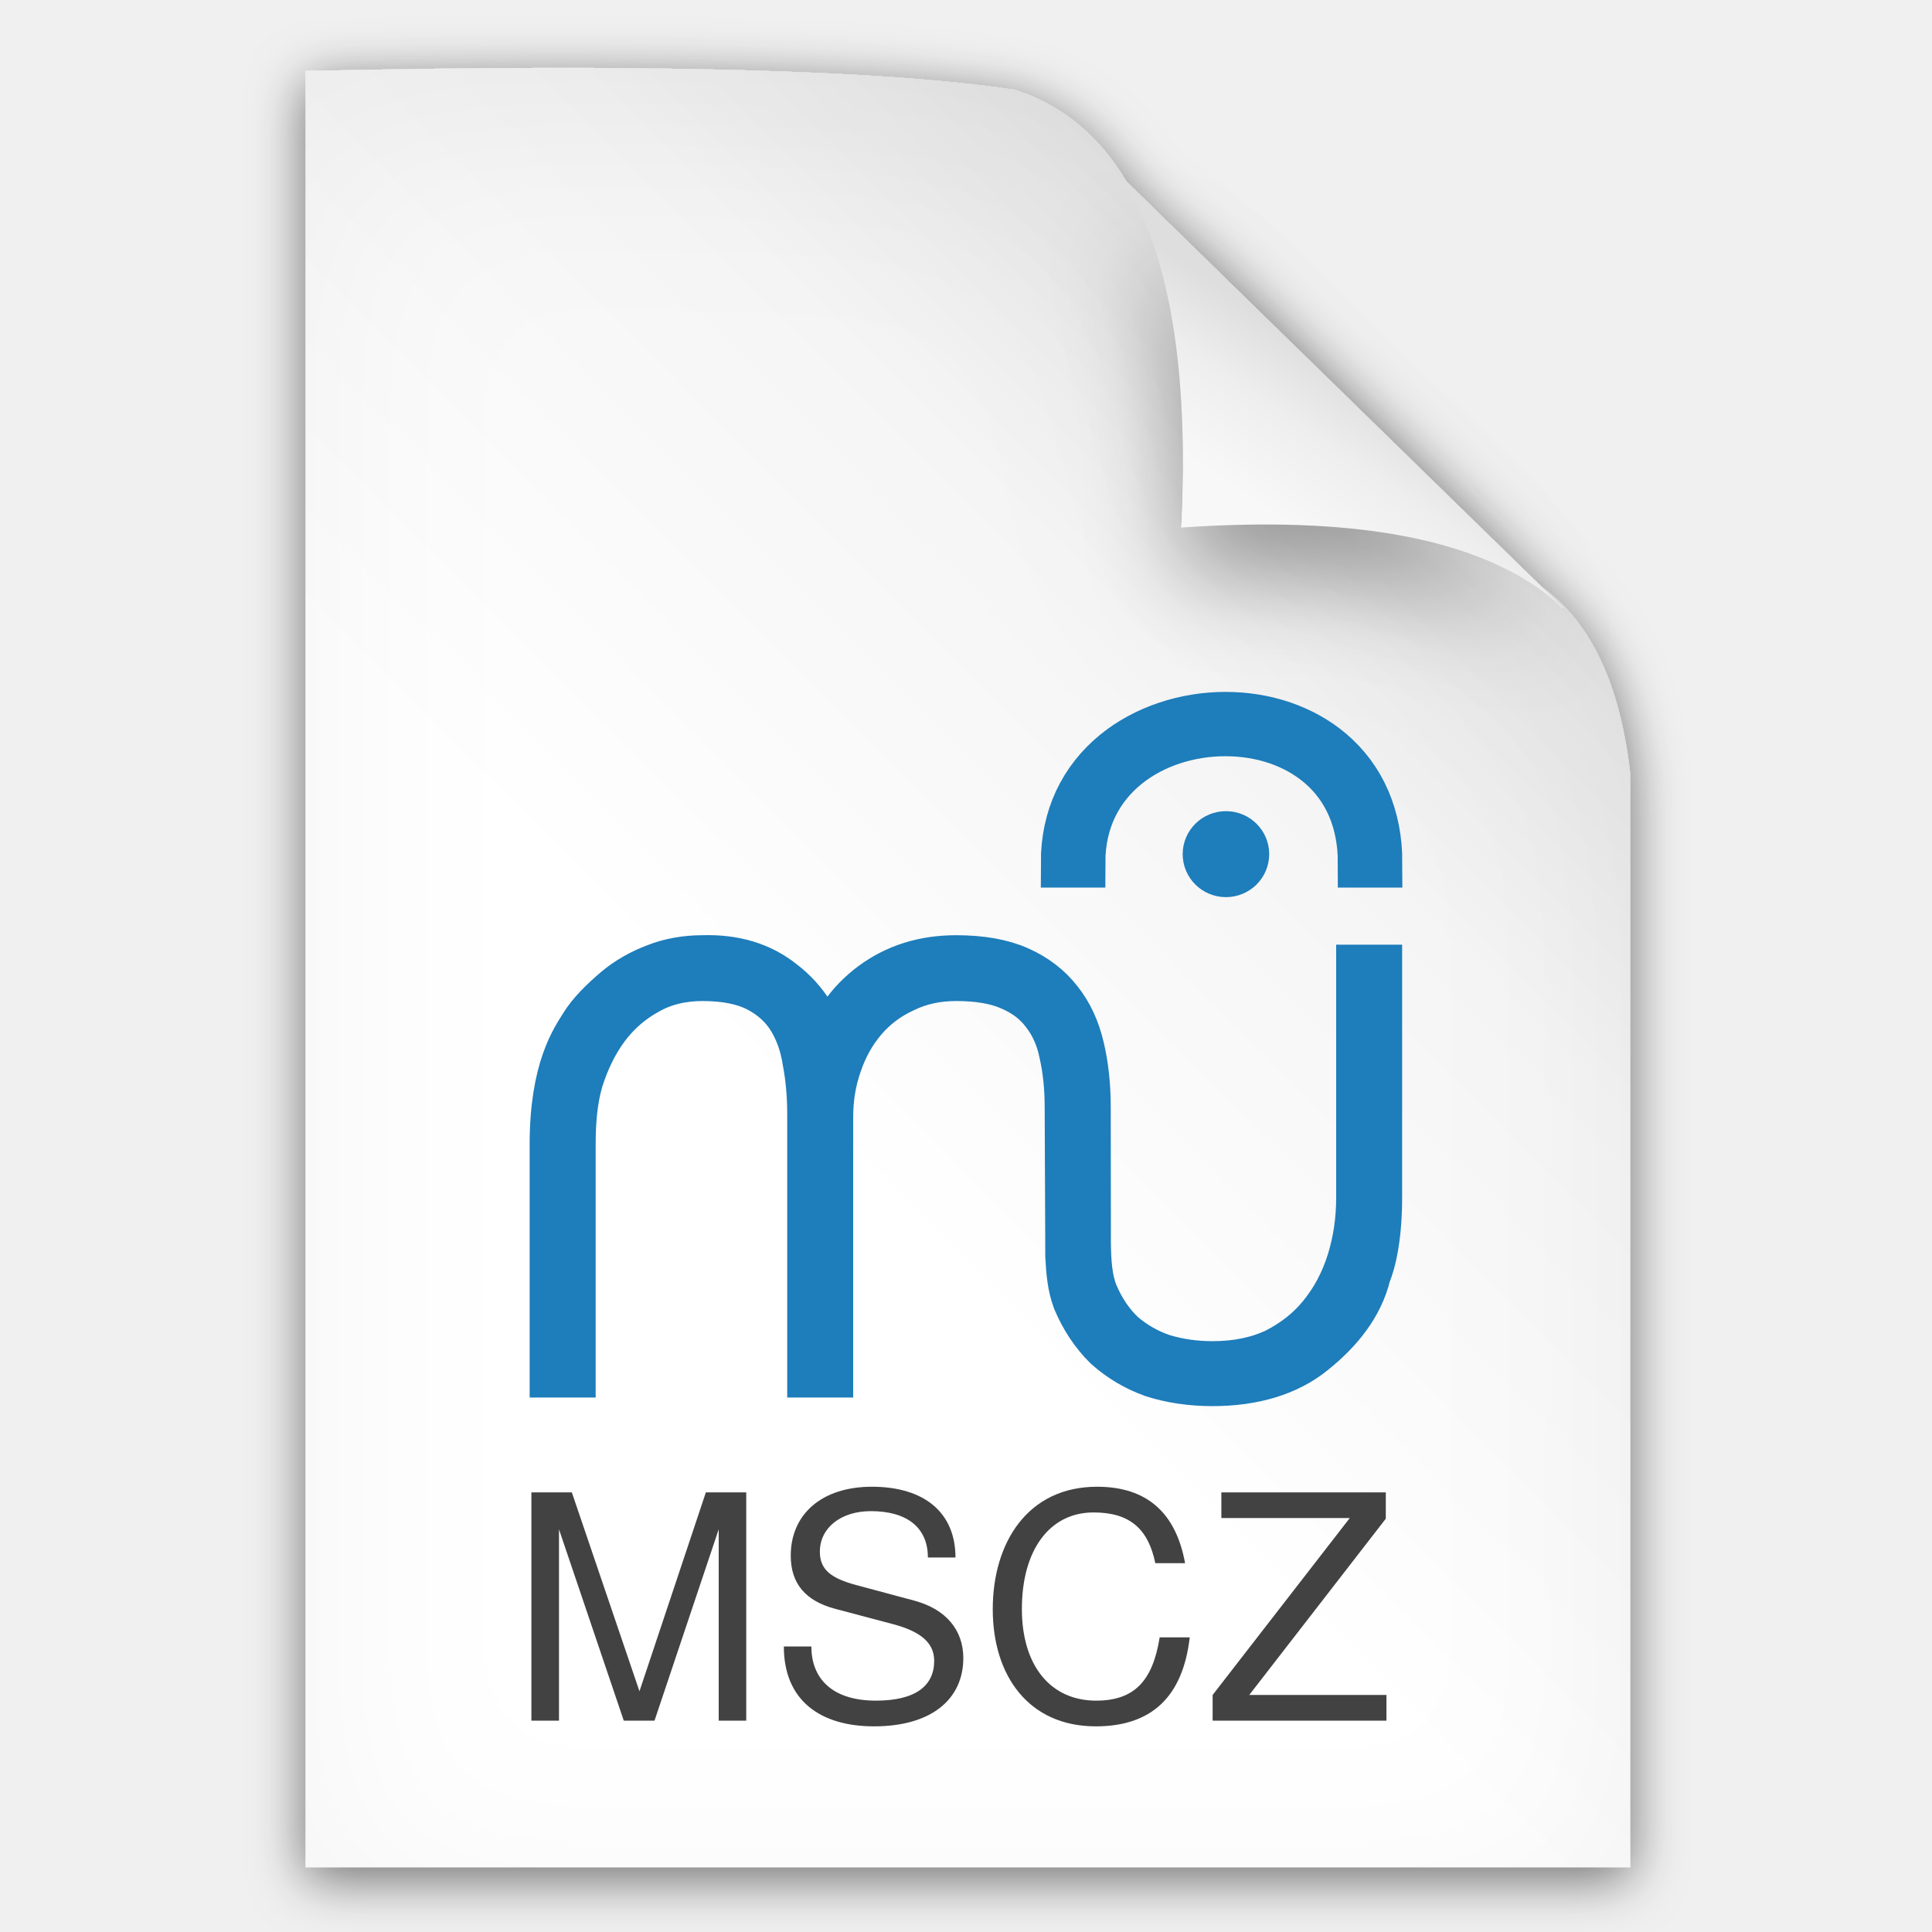
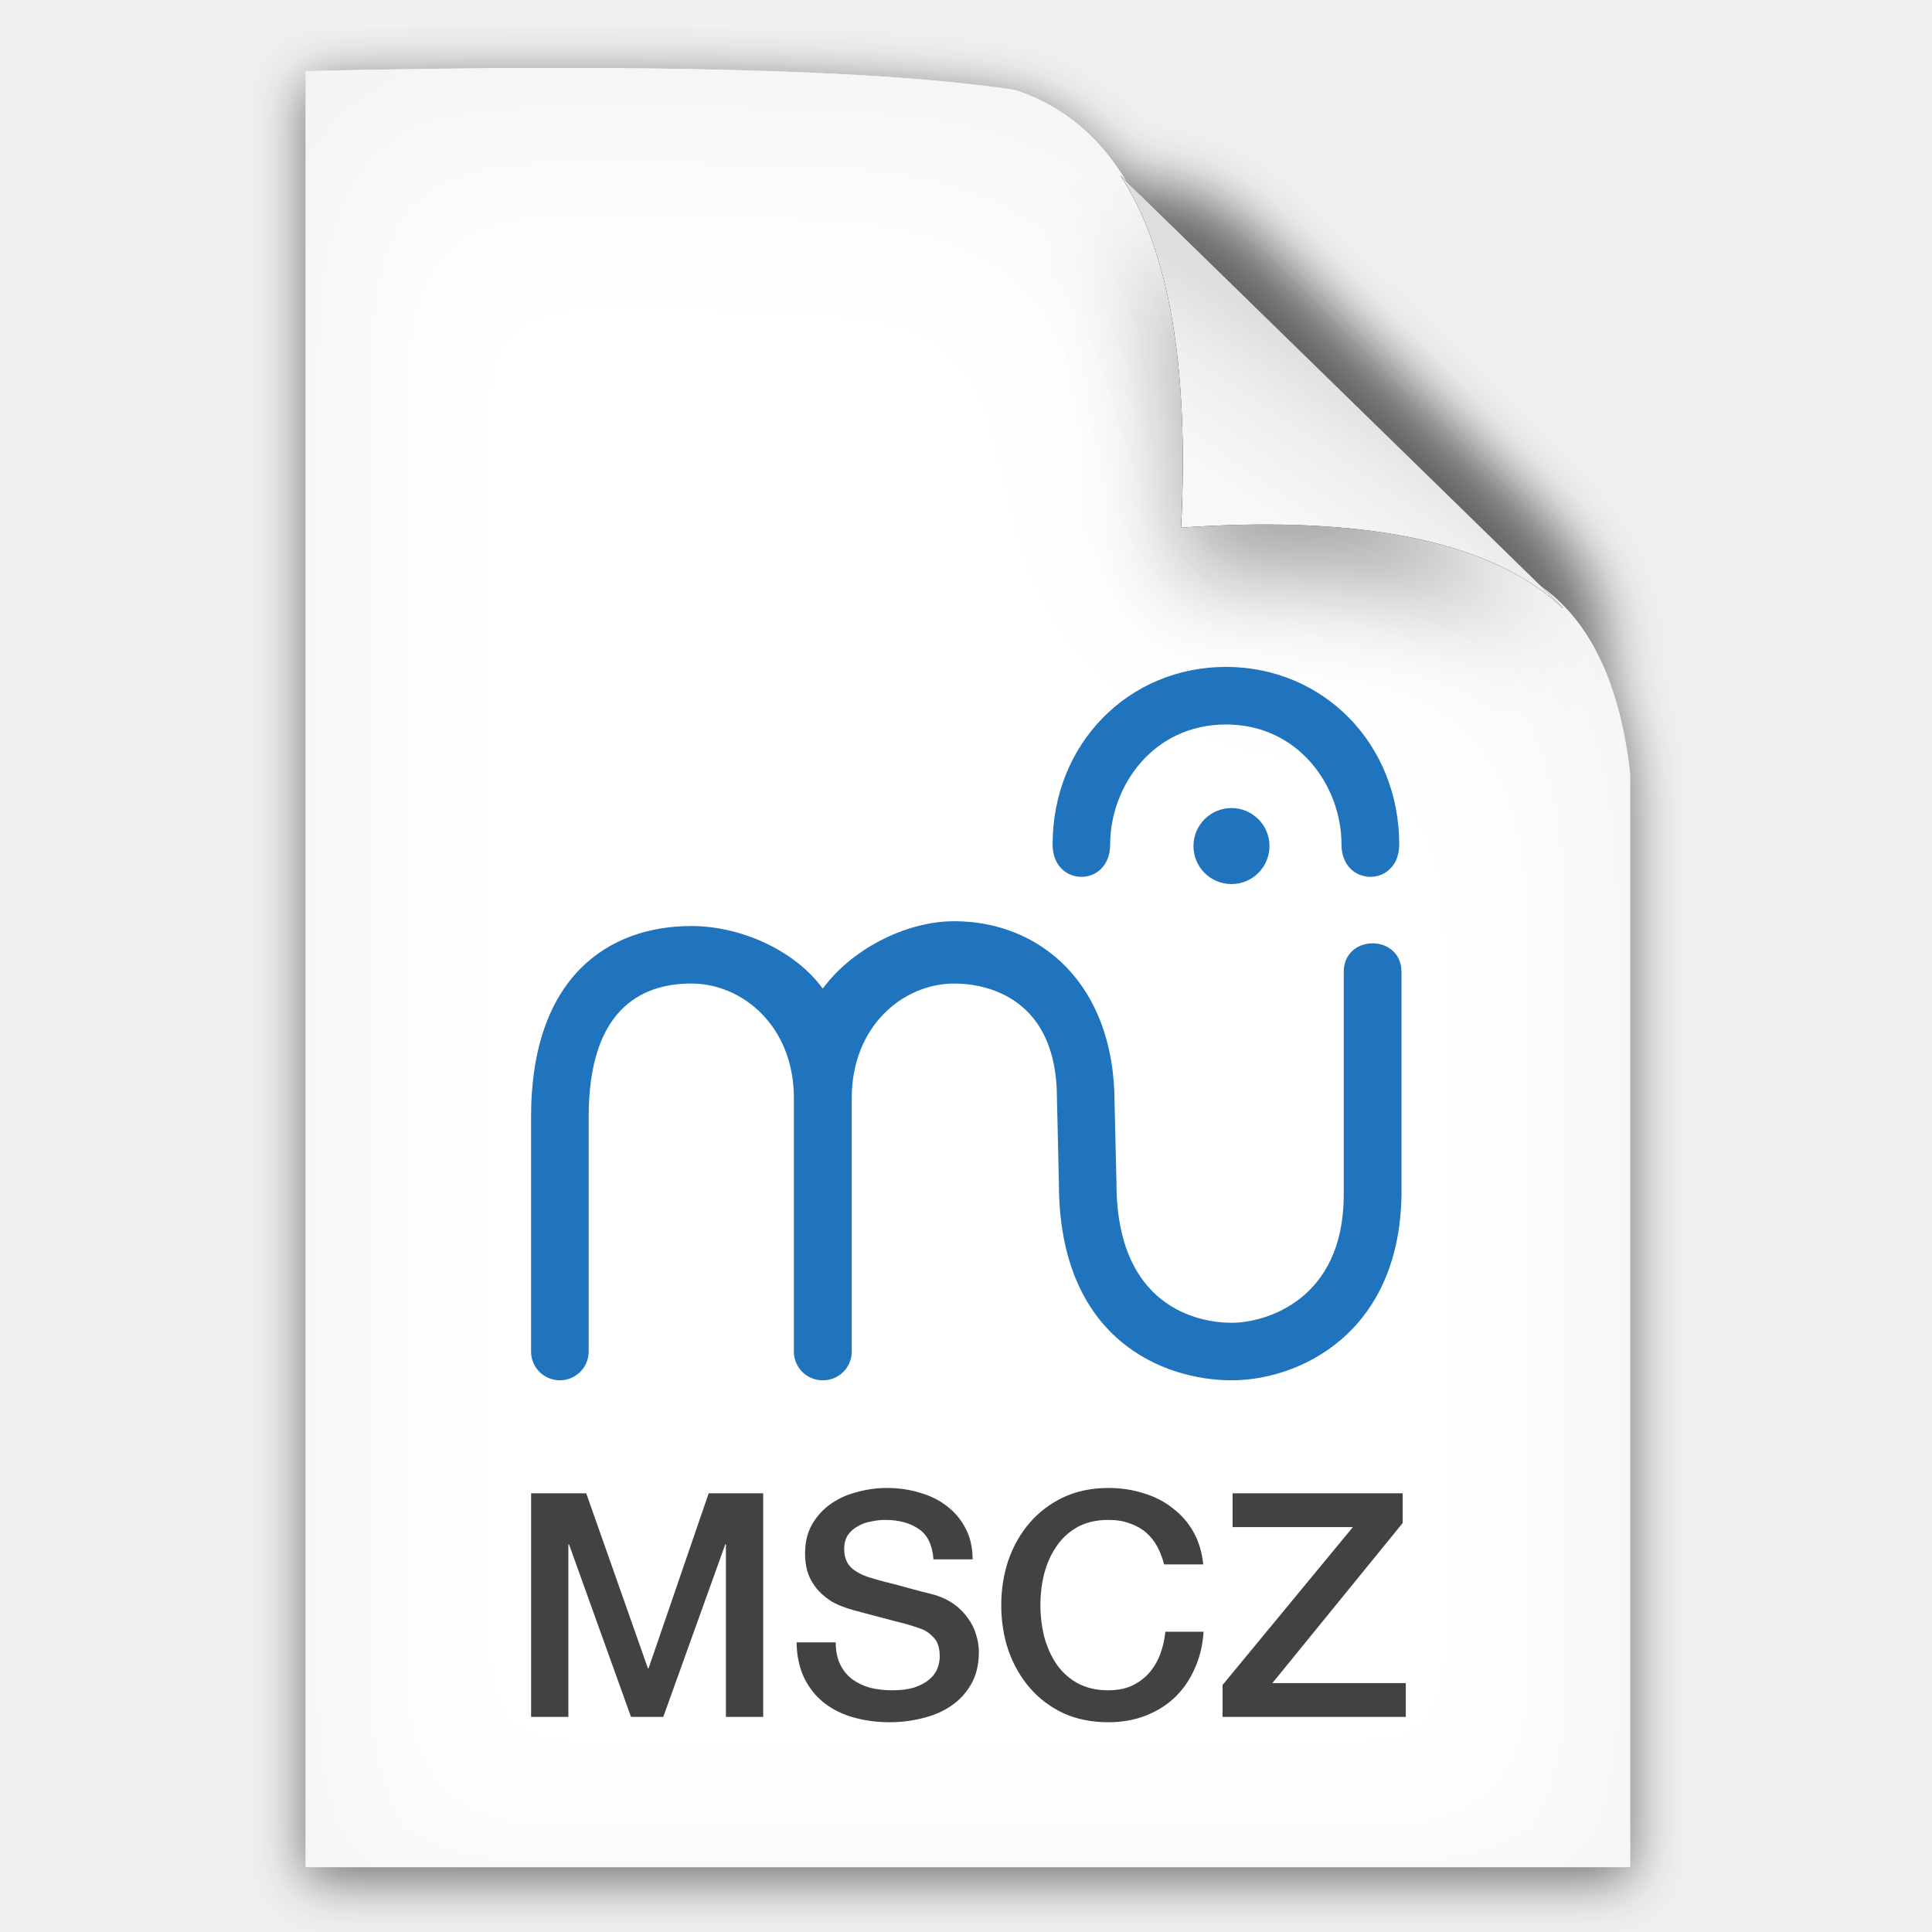
- <svg xmlns="http://www.w3.org/2000/svg" xmlns:xlink="http://www.w3.org/1999/xlink" width="512px" height="512px" viewBox="0 0 512 512" version="1.1">
+ <svg xmlns="http://www.w3.org/2000/svg" width="512" height="512" viewBox="0 0 512 512" fill="none">
+   <g filter="url(#filter0_d)">
+     <path d="M81 494.818V18.818C171 16.818 233.667 18.485 269 23.818C301.667 34.485 316.333 72.818 313 138.818C357.424 135.727 389.424 141.393 409 155.818C421.667 165.152 429.333 181.485 432 204.818V494.818H81Z" fill="url(#paint0_linear)" />
+     <g filter="url(#filter1_i)">
+       <path d="M81 494.818V18.818C171 16.818 233.667 18.485 269 23.818C301.667 34.485 316.333 72.818 313 138.818C357.424 135.727 389.424 141.393 409 155.818C421.667 165.152 429.333 181.485 432 204.818V494.818H81Z" fill="white" />
+     </g>
+     <g filter="url(#filter2_d)">
+       <path d="M296.869 46.463L414.2 161C414.141 161.049 414.082 161.097 414.022 161.146C412.446 159.567 410.772 158.124 409 156.818C389.424 142.393 357.424 136.727 313 139.818C315.156 97.12 309.779 66.002 296.869 46.463L296.869 46.463Z" fill="black" />
+     </g>
+     <path d="M296.869 46.463L414.2 161C414.141 161.049 414.082 161.097 414.022 161.146C412.446 159.567 410.772 158.124 409 156.818C389.424 142.393 357.424 136.727 313 139.818C315.156 97.12 309.779 66.002 296.869 46.463L296.869 46.463Z" fill="url(#paint1_linear)" />
+   </g>
+   <path d="M140.749 395.738H155.357L171.708 442.135H171.874L187.81 395.738H202.252V455H192.375V409.267H192.209L175.775 455H167.226L150.792 409.267H150.626V455H140.749V395.738ZM221.48 435.246C221.48 437.515 221.868 439.451 222.642 441.056C223.417 442.661 224.496 443.989 225.879 445.04C227.263 446.036 228.84 446.783 230.61 447.281C232.436 447.724 234.401 447.945 236.503 447.945C238.772 447.945 240.709 447.696 242.313 447.198C243.918 446.645 245.218 445.953 246.214 445.123C247.21 444.293 247.93 443.352 248.372 442.301C248.815 441.194 249.036 440.088 249.036 438.981C249.036 436.712 248.511 435.052 247.459 434.001C246.463 432.894 245.357 432.12 244.139 431.677C242.037 430.902 239.574 430.183 236.752 429.519C233.986 428.8 230.555 427.887 226.46 426.78C223.915 426.116 221.785 425.258 220.069 424.207C218.409 423.1 217.081 421.883 216.085 420.555C215.089 419.227 214.37 417.816 213.927 416.322C213.54 414.828 213.346 413.306 213.346 411.757C213.346 408.769 213.955 406.196 215.172 404.038C216.445 401.825 218.105 399.999 220.152 398.56C222.2 397.121 224.524 396.07 227.124 395.406C229.725 394.687 232.353 394.327 235.009 394.327C238.108 394.327 241.013 394.742 243.724 395.572C246.491 396.347 248.898 397.536 250.945 399.141C253.048 400.746 254.708 402.738 255.925 405.117C257.143 407.441 257.751 410.152 257.751 413.251H247.376C247.1 409.433 245.799 406.749 243.475 405.2C241.151 403.595 238.191 402.793 234.594 402.793C233.377 402.793 232.132 402.931 230.859 403.208C229.587 403.429 228.425 403.844 227.373 404.453C226.322 405.006 225.437 405.781 224.717 406.777C224.053 407.773 223.721 409.018 223.721 410.512C223.721 412.615 224.358 414.275 225.63 415.492C226.958 416.654 228.674 417.539 230.776 418.148C230.998 418.203 231.855 418.452 233.349 418.895C234.899 419.282 236.614 419.725 238.495 420.223C240.377 420.721 242.203 421.219 243.973 421.717C245.799 422.16 247.1 422.492 247.874 422.713C249.811 423.322 251.499 424.152 252.937 425.203C254.376 426.254 255.566 427.472 256.506 428.855C257.502 430.183 258.222 431.622 258.664 433.171C259.162 434.72 259.411 436.27 259.411 437.819C259.411 441.139 258.72 443.989 257.336 446.368C256.008 448.692 254.238 450.601 252.024 452.095C249.811 453.589 247.293 454.668 244.471 455.332C241.649 456.051 238.772 456.411 235.839 456.411C232.464 456.411 229.282 455.996 226.294 455.166C223.306 454.336 220.706 453.063 218.492 451.348C216.279 449.633 214.508 447.447 213.18 444.791C211.852 442.08 211.161 438.898 211.105 435.246H221.48ZM308.501 414.579C308.058 412.864 307.449 411.287 306.675 409.848C305.9 408.409 304.904 407.164 303.687 406.113C302.469 405.062 301.031 404.259 299.371 403.706C297.766 403.097 295.885 402.793 293.727 402.793C290.573 402.793 287.834 403.429 285.51 404.702C283.241 405.975 281.387 407.69 279.949 409.848C278.51 411.951 277.431 414.358 276.712 417.069C276.048 419.78 275.716 422.547 275.716 425.369C275.716 428.191 276.048 430.958 276.712 433.669C277.431 436.38 278.51 438.815 279.949 440.973C281.387 443.076 283.241 444.763 285.51 446.036C287.834 447.309 290.573 447.945 293.727 447.945C296.051 447.945 298.098 447.558 299.869 446.783C301.639 445.953 303.161 444.846 304.434 443.463C305.706 442.024 306.702 440.364 307.422 438.483C308.141 436.602 308.611 434.582 308.833 432.424H318.959C318.737 435.965 317.963 439.202 316.635 442.135C315.362 445.068 313.619 447.613 311.406 449.771C309.192 451.874 306.592 453.506 303.604 454.668C300.616 455.83 297.323 456.411 293.727 456.411C289.3 456.411 285.316 455.609 281.775 454.004C278.289 452.344 275.328 450.103 272.894 447.281C270.459 444.459 268.578 441.167 267.25 437.404C265.977 433.641 265.341 429.63 265.341 425.369C265.341 421.164 265.977 417.18 267.25 413.417C268.578 409.654 270.459 406.362 272.894 403.54C275.328 400.718 278.289 398.477 281.775 396.817C285.316 395.157 289.3 394.327 293.727 394.327C297.047 394.327 300.173 394.797 303.106 395.738C306.038 396.623 308.611 397.951 310.825 399.722C313.093 401.437 314.919 403.54 316.303 406.03C317.686 408.52 318.544 411.37 318.876 414.579H308.501ZM326.651 395.738H371.72V403.623L337.192 446.036H372.55V455H323.995V446.534L358.523 404.702H326.651V395.738Z" fill="#424242" />
+   <path d="M218.045 262.009C210.797 251.986 196.509 245.406 183.195 245.406C161.195 245.406 140.737 258.921 140.737 296.008V358.186C140.737 362.4 144.155 365.793 148.369 365.793C152.586 365.793 156.004 362.375 156.004 358.186V296.008C155.997 267.822 169.598 260.647 183.195 260.647C196.791 260.647 210.388 271.949 210.388 291.024V358.186C210.388 362.4 213.806 365.793 218.02 365.793H218.053H218.086C222.3 365.793 225.719 362.4 225.719 358.186V291.024C225.719 271.949 239.315 260.647 252.912 260.647C261.544 260.647 280.102 264.481 280.102 291.024L280.618 313.581C280.618 355.262 308.595 365.793 326.398 365.793C344.201 365.793 370.87 353.496 371.414 316.618V257.607C371.414 247.455 356.103 247.455 356.103 257.607V316.618C356.103 344.595 335.299 350.554 326.398 350.554C317.496 350.554 295.878 346.36 295.878 313.581L295.369 292.258C295.369 260.644 275.532 244.134 252.912 244.134C239.597 244.134 225.294 251.986 218.045 262.009Z" fill="#1F74BD" />
+   <path d="M294.206 223.788C294.206 208.528 305.445 191.997 324.879 191.997C344.312 191.997 355.513 208.528 355.513 223.788C355.513 235.233 370.808 235.233 370.808 223.788C370.808 197.083 350.67 176.737 324.879 176.737C299.087 176.737 278.954 197.083 278.954 223.788C278.957 235.233 294.206 235.233 294.206 223.788Z" fill="#1F74BD" />
+   <path d="M336.423 224.214C336.423 218.649 331.916 214.142 326.351 214.142C320.787 214.142 316.28 218.649 316.28 224.214C316.28 229.779 320.787 234.285 326.351 234.285C331.916 234.285 336.423 229.779 336.423 224.214Z" fill="#1F74BD" />
  <defs>
-     <filter x="-9.5%" y="-7.0%" width="121.1%" height="114.0%" filterUnits="objectBoundingBox" id="filter-1">
-       <feOffset dx="0" dy="3" in="SourceAlpha" result="shadowOffsetOuter1" />
-       <feGaussianBlur stdDeviation="7" in="shadowOffsetOuter1" result="shadowBlurOuter1" />
-       <feColorMatrix values="0 0 0 0 0   0 0 0 0 0   0 0 0 0 0  0 0 0 0.547 0" type="matrix" in="shadowBlurOuter1" result="shadowMatrixOuter1" />
-       <feMerge>
-         <feMergeNode in="shadowMatrixOuter1" />
-         <feMergeNode in="SourceGraphic" />
-       </feMerge>
+     <filter id="filter0_d" x="67" y="7" width="379" height="504.818" filterUnits="userSpaceOnUse" color-interpolation-filters="sRGB">
+       <feFlood flood-opacity="0" result="BackgroundImageFix" />
+       <feColorMatrix in="SourceAlpha" type="matrix" values="0 0 0 0 0 0 0 0 0 0 0 0 0 0 0 0 0 0 127 0" />
+       <feOffset dy="3" />
+       <feGaussianBlur stdDeviation="7" />
+       <feColorMatrix type="matrix" values="0 0 0 0 0 0 0 0 0 0 0 0 0 0 0 0 0 0 0.547 0" />
+       <feBlend mode="normal" in2="BackgroundImageFix" result="effect1_dropShadow" />
+       <feBlend mode="normal" in="SourceGraphic" in2="effect1_dropShadow" result="shape" />
    </filter>
-     <linearGradient x1="100%" y1="-22.093%" x2="38.978%" y2="60.253%" id="linearGradient-2">
-       <stop stop-color="#BBBBBB" offset="0%" />
-       <stop stop-color="#D9D9D9" offset="29.298%" />
-       <stop stop-color="#F5F5F5" offset="63.716%" />
-       <stop stop-color="#FFFFFF" offset="100%" />
+     <filter id="filter1_i" x="81" y="18" width="351" height="492.818" filterUnits="userSpaceOnUse" color-interpolation-filters="sRGB">
+       <feFlood flood-opacity="0" result="BackgroundImageFix" />
+       <feBlend mode="normal" in="SourceGraphic" in2="BackgroundImageFix" result="shape" />
+       <feColorMatrix in="SourceAlpha" type="matrix" values="0 0 0 0 0 0 0 0 0 0 0 0 0 0 0 0 0 0 127 0" result="hardAlpha" />
+       <feOffset dy="16" />
+       <feGaussianBlur stdDeviation="29" />
+       <feComposite in2="hardAlpha" operator="arithmetic" k2="-1" k3="1" />
+       <feColorMatrix type="matrix" values="0 0 0 0 0 0 0 0 0 0 0 0 0 0 0 0 0 0 0.046 0" />
+       <feBlend mode="normal" in2="shape" result="effect1_innerShadow" />
+     </filter>
+     <filter id="filter2_d" x="272.869" y="35.463" width="165.331" height="162.684" filterUnits="userSpaceOnUse" color-interpolation-filters="sRGB">
+       <feFlood flood-opacity="0" result="BackgroundImageFix" />
+       <feColorMatrix in="SourceAlpha" type="matrix" values="0 0 0 0 0 0 0 0 0 0 0 0 0 0 0 0 0 0 127 0" />
+       <feOffset dy="13" />
+       <feGaussianBlur stdDeviation="12" />
+       <feColorMatrix type="matrix" values="0 0 0 0 0 0 0 0 0 0 0 0 0 0 0 0 0 0 0.337 0" />
+       <feBlend mode="normal" in2="BackgroundImageFix" result="effect1_dropShadow" />
+       <feBlend mode="normal" in="SourceGraphic" in2="effect1_dropShadow" result="shape" />
+     </filter>
+     <linearGradient id="paint0_linear" x1="432" y1="-87.344" x2="127.878" y2="214.761" gradientUnits="userSpaceOnUse">
+       <stop stop-color="#BBBBBB" />
+       <stop offset="0.293" stop-color="#D9D9D9" />
+       <stop offset="0.637" stop-color="#F5F5F5" />
+       <stop offset="1" stop-color="white" />
    </linearGradient>
-     <path d="M2.84217094e-14,476.818 L2.84217094e-14,0.818 C90,-1.182 152.667,0.485 188,5.818 C220.667,16.485 235.333,54.818 232,120.818 C276.424,117.727 308.424,123.393 328,137.818 C340.667,147.152 348.333,163.485 351,186.818 L351,476.818 L2.84217094e-14,476.818 Z" id="path-3" />
-     <filter x="-10.5%" y="-7.8%" width="121.1%" height="115.5%" filterUnits="objectBoundingBox" id="filter-4">
-       <feGaussianBlur stdDeviation="29" in="SourceAlpha" result="shadowBlurInner1" />
-       <feOffset dx="0" dy="16" in="shadowBlurInner1" result="shadowOffsetInner1" />
-       <feComposite in="shadowOffsetInner1" in2="SourceAlpha" operator="arithmetic" k2="-1" k3="1" result="shadowInnerInner1" />
-       <feColorMatrix values="0 0 0 0 0   0 0 0 0 0   0 0 0 0 0  0 0 0 0.046 0" type="matrix" in="shadowInnerInner1" />
-     </filter>
-     <linearGradient x1="39.287%" y1="37.258%" x2="18.369%" y2="67.307%" id="linearGradient-5">
-       <stop stop-color="#DEDEDE" offset="0%" />
-       <stop stop-color="#EEEEEE" offset="44.553%" />
-       <stop stop-color="#F8F8F8" offset="100%" />
+     <linearGradient id="paint1_linear" x1="342.965" y1="89.191" x2="319.17" y2="124.162" gradientUnits="userSpaceOnUse">
+       <stop stop-color="#DEDEDE" />
+       <stop offset="0.446" stop-color="#EEEEEE" />
+       <stop offset="1" stop-color="#F8F8F8" />
    </linearGradient>
-     <path d="M0.869,0.463 L118.2,115 C118.141,115.049 118.082,115.097 118.022,115.146 C116.446,113.567 114.772,112.124 113,110.818 C93.424,96.393 61.424,90.727 17,93.818 C19.156,51.12 13.779,20.002 0.869,0.463 Z" id="path-6" />
-     <filter x="-36.2%" y="-25.7%" width="172.4%" height="174.0%" filterUnits="objectBoundingBox" id="filter-7">
-       <feOffset dx="0" dy="13" in="SourceAlpha" result="shadowOffsetOuter1" />
-       <feGaussianBlur stdDeviation="12" in="shadowOffsetOuter1" result="shadowBlurOuter1" />
-       <feColorMatrix values="0 0 0 0 0   0 0 0 0 0   0 0 0 0 0  0 0 0 0.337 0" type="matrix" in="shadowBlurOuter1" />
-     </filter>
  </defs>
-   <g id="msc-icon-master" stroke="none" stroke-width="1" fill="none" fill-rule="evenodd">
-     <g id="Group-9" filter="url(#filter-1)" transform="translate(81, 18)">
-       <g id="Group-8-Copy-2">
-         <g id="Path-3">
-           <use fill="url(#linearGradient-2)" fill-rule="evenodd" xlink:href="#path-3" />
-           <use fill="black" fill-opacity="1" filter="url(#filter-4)" xlink:href="#path-3" />
-         </g>
-       </g>
-       <g id="Group-8-Copy" transform="translate(215, 28)">
-         <g id="Combined-Shape">
-           <use fill="black" fill-opacity="1" filter="url(#filter-7)" xlink:href="#path-6" />
-           <use fill="url(#linearGradient-5)" fill-rule="evenodd" xlink:href="#path-6" />
-         </g>
-       </g>
-     </g>
-     <path d="M287.759,329.284 C287.815,334.578 288.141,339.283 289.755,343.159 C291.58,347.454 294.042,351.054 297.113,353.959 C300.349,356.741 304.001,358.814 308.067,360.177 C312.286,361.446 316.712,362.059 321.345,362.059 C327.819,362.059 333.49,360.887 338.414,358.541 C343.324,356.032 347.404,352.8 350.627,348.777 C353.988,344.632 356.519,339.845 358.22,334.431 C359.894,329.045 360.737,323.372 360.737,317.413 L360.737,256.989 L364.942,256.989 L364.942,317.413 C364.942,331.373 361.999,337.504 361.999,337.504 C360.034,345.822 354.465,352.507 347.742,357.894 C341.131,363.308 332.024,366 321.345,366 C315.73,366 310.529,365.236 305.757,363.723 C301.138,362.059 297.057,359.646 293.544,356.468 C290.183,353.127 287.514,349.104 285.536,344.4 C284.194,340.854 283.862,337.036 283.641,332.795 C283.627,331.2 283.627,329.304 283.627,327.654 L283.633,327.653 L283.489,293.535 C283.489,288.271 283.005,283.498 282.036,279.189 C281.193,274.921 279.574,271.239 277.182,268.191 C274.941,265.157 271.843,262.805 267.915,261.134 C264.125,259.464 259.27,258.646 253.378,258.646 C248.177,258.646 243.474,259.682 239.27,261.755 C235.065,263.691 231.469,266.398 228.509,269.862 C225.577,273.312 223.322,277.334 221.787,281.903 C220.238,286.321 219.463,291.026 219.463,296.031 L219.463,363.723 L215.258,363.723 L215.258,295.199 C215.258,290.207 214.83,285.489 213.986,281.071 C213.294,276.639 211.883,272.766 209.781,269.425 C207.679,266.118 204.719,263.487 200.929,261.55 C197.139,259.621 192.215,258.646 186.185,258.646 C180.846,258.646 175.791,259.779 171.448,262.26 C167.077,264.613 163.236,267.942 160.152,272.094 C157.192,276.117 154.896,280.822 153.208,286.222 C151.659,291.622 151.219,297.326 151.219,303.299 L151.219,363.723 L147,363.723 L147,303.299 C147,283.232 152.725,275.558 154.828,272.094 C156.93,268.63 160.41,265.366 163.481,262.734 C166.579,260.102 170.193,258.103 173.845,256.726 C177.634,255.198 181.966,254.479 186.185,254.479 C194.622,254.207 201.634,256.355 207.25,260.93 C213.017,265.362 216.794,271.512 219.034,279.407 C221.15,271.934 225.3,265.914 231.469,261.339 C237.652,256.771 244.941,254.479 253.378,254.479 C259.989,254.479 265.452,255.455 269.81,257.391 C274.167,259.341 277.666,262.034 280.335,265.484 C283.005,268.825 284.9,272.903 286.034,277.757 C287.154,282.462 287.721,287.712 287.721,293.535 L287.759,329.284 Z M320.059,226.354 C320.059,223.729 322.231,221.602 324.886,221.602 C327.556,221.602 329.713,223.729 329.713,226.354 C329.713,228.986 327.556,231.113 324.886,231.113 C322.231,231.113 320.059,228.986 320.059,226.354 Z M295.843,199.772 C303.483,193.562 314.019,190 324.751,190 C335.368,190 345.192,193.366 352.415,199.479 C360.648,206.447 365,216.512 365,228.584 L361.178,228.584 C361.178,217.644 357.287,208.569 349.925,202.338 C343.395,196.812 334.455,193.768 324.751,193.768 C305.637,193.768 286.287,205.727 286.287,228.584 L282.465,228.584 C282.465,216.85 287.091,206.887 295.843,199.772 Z" id="Logo" stroke="#1E7DBB" stroke-width="13.277" fill="#1E7DBB" />
-     <text id="MSCZ" font-family="HelveticaNeue-Medium, Helvetica Neue" font-size="83" font-weight="400" fill="#424242">
-       <tspan x="134.607" y="456">MSCZ</tspan>
-     </text>
-   </g>
</svg>
